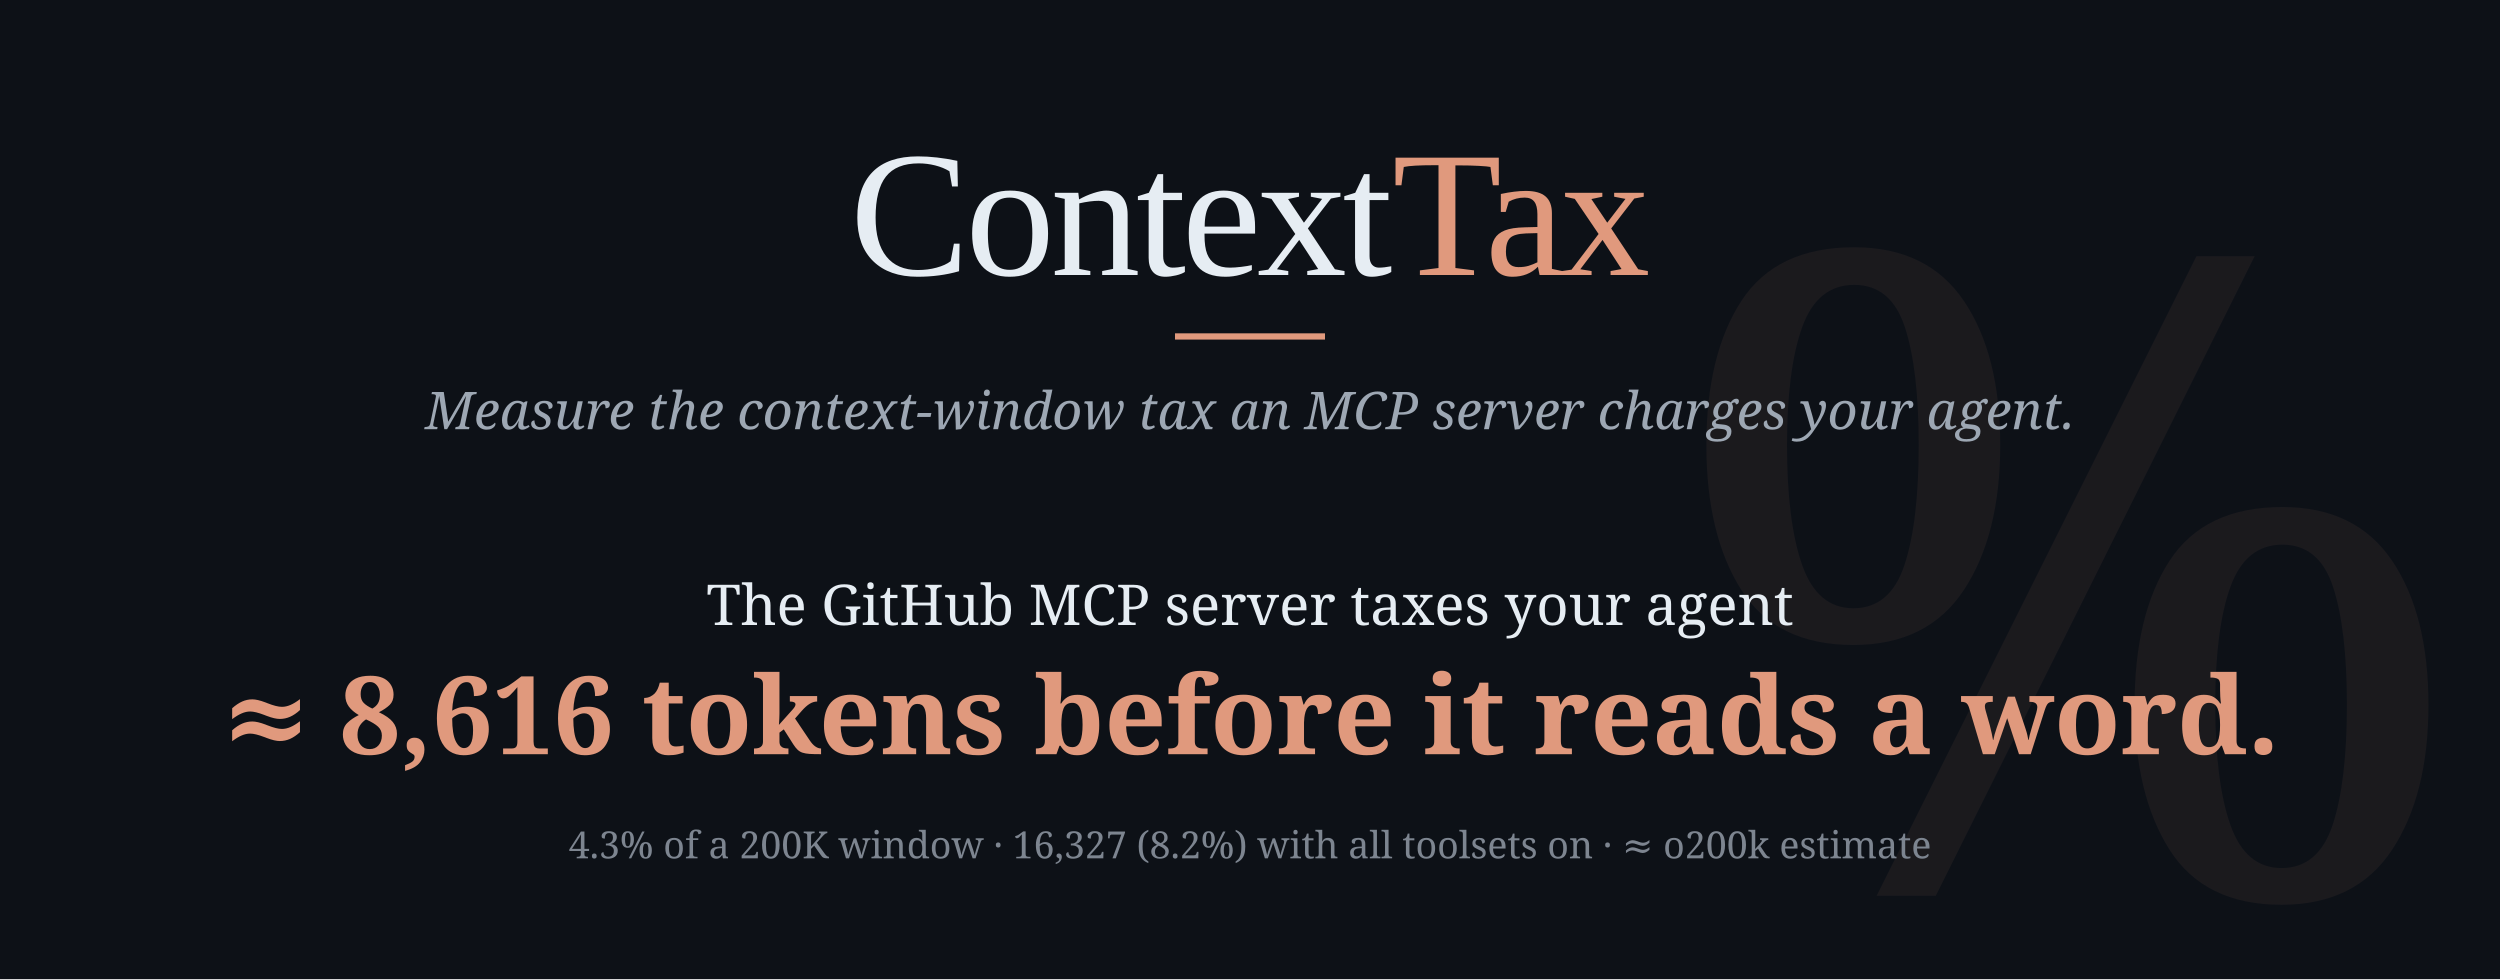
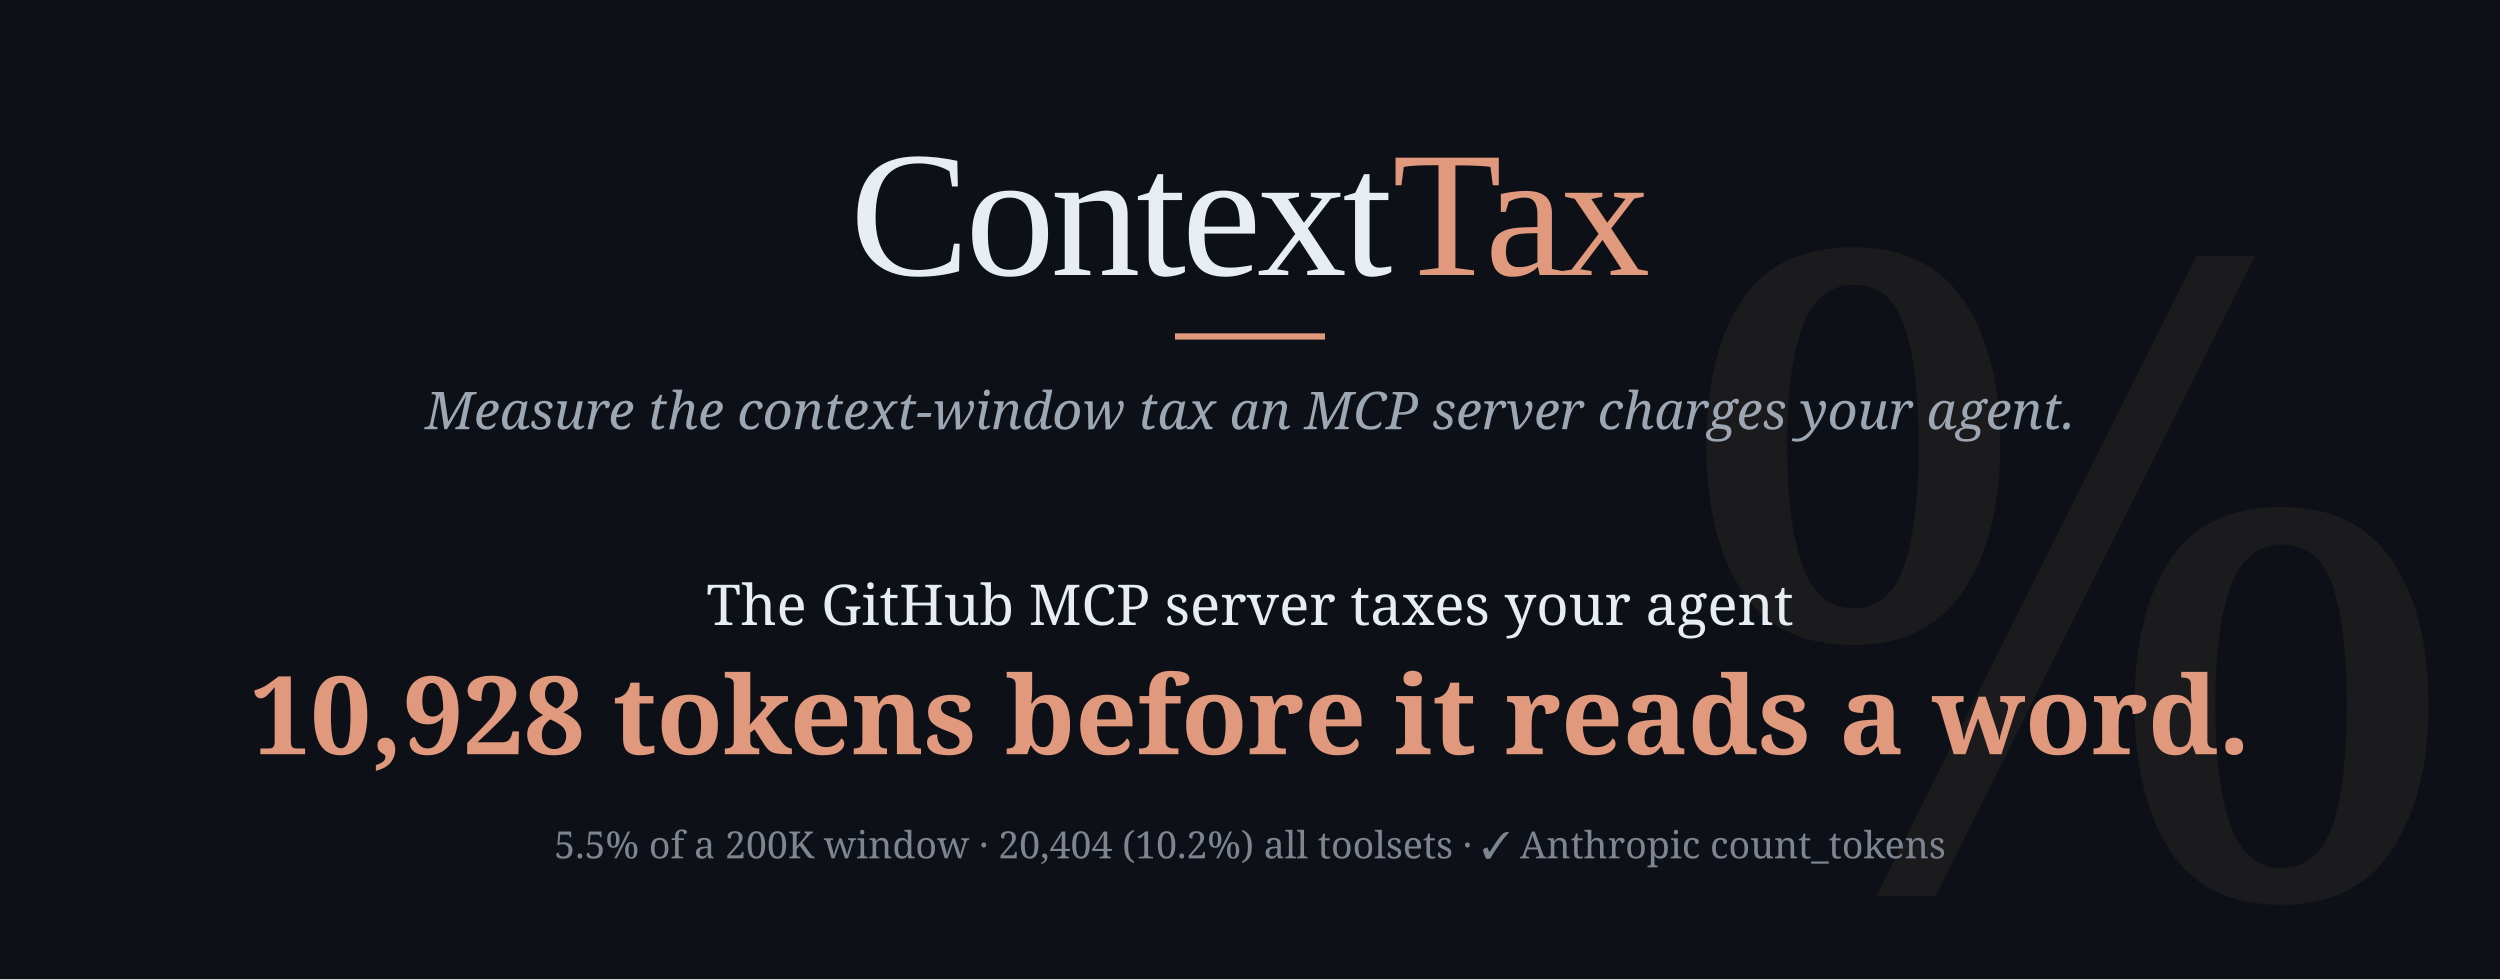
- <svg xmlns="http://www.w3.org/2000/svg" viewBox="0 0 1200 470" role="img" aria-label="ContextTax — the GitHub MCP server taxes your agent about 8,616 tokens before it reads a word">
+ <svg xmlns="http://www.w3.org/2000/svg" viewBox="0 0 1200 470" role="img" aria-label="ContextTax — the GitHub MCP server taxes your agent about 10,928 tokens before it reads a word">
  <rect width="1200" height="470" fill="#0D1117" />
  <text x="1185" y="430" text-anchor="end" font-family="Georgia, serif" font-size="430" fill="#E0997D" opacity="0.07" letter-spacing="-10">%</text>
  <text x="600" y="132" text-anchor="middle" font-family="Georgia, 'Times New Roman', serif" font-size="86" fill="#E6EDF3" letter-spacing="-2">Context<tspan fill="#E0997D">Tax</tspan>
  </text>
  <rect x="564" y="160" width="72" height="3" fill="#E0997D" />
  <text x="600" y="206" text-anchor="middle" font-family="Georgia, serif" font-size="25" font-style="italic" fill="#9DA7B3">Measure the context-window tax an MCP server charges your agent.</text>
  <text x="600" y="300" text-anchor="middle" font-family="Georgia, serif" font-size="27" fill="#E6EDF3">The GitHub MCP server taxes your agent</text>
-   <text x="600" y="362" text-anchor="middle" font-family="Georgia, serif" font-size="52" font-weight="bold" fill="#E0997D">≈ 8,616 tokens before it reads a word.</text>
-   <text x="600" y="412" text-anchor="middle" font-family="Georgia, serif" font-size="18" fill="#7D8590">4.3% of a 200K window · 16,327 (8.2%) with all toolsets on · ≈ o200k estimate</text>
+   <text x="600" y="362" text-anchor="middle" font-family="Georgia, serif" font-size="52" font-weight="bold" fill="#E0997D">10,928 tokens before it reads a word.</text>
+   <text x="600" y="412" text-anchor="middle" font-family="Georgia, serif" font-size="18" fill="#7D8590">5.5% of a 200K window · 20,404 (10.2%) all toolsets · ✓ Anthropic count_tokens</text>
</svg>
